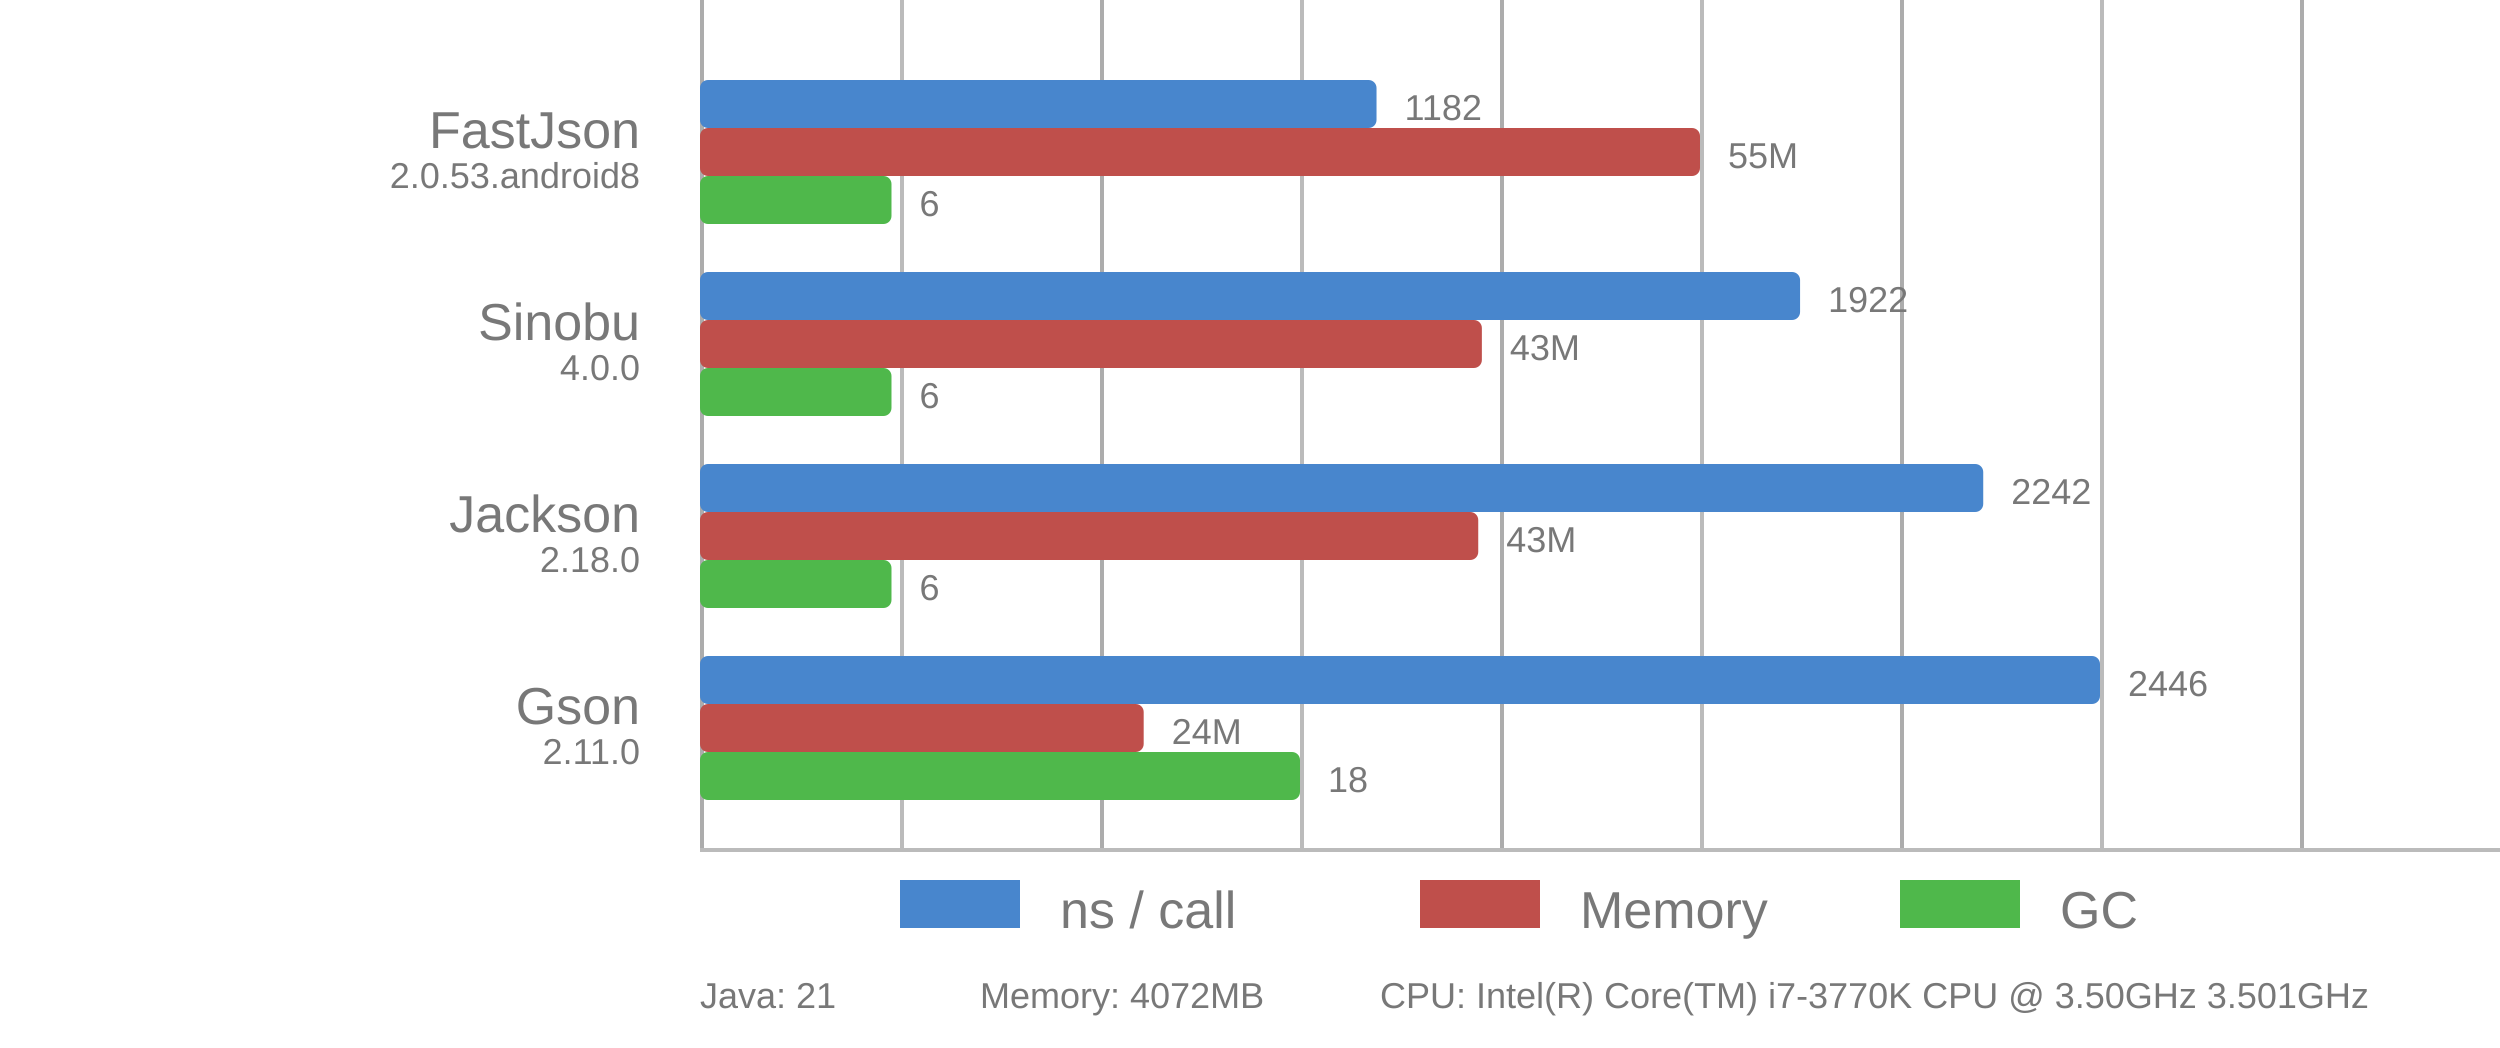
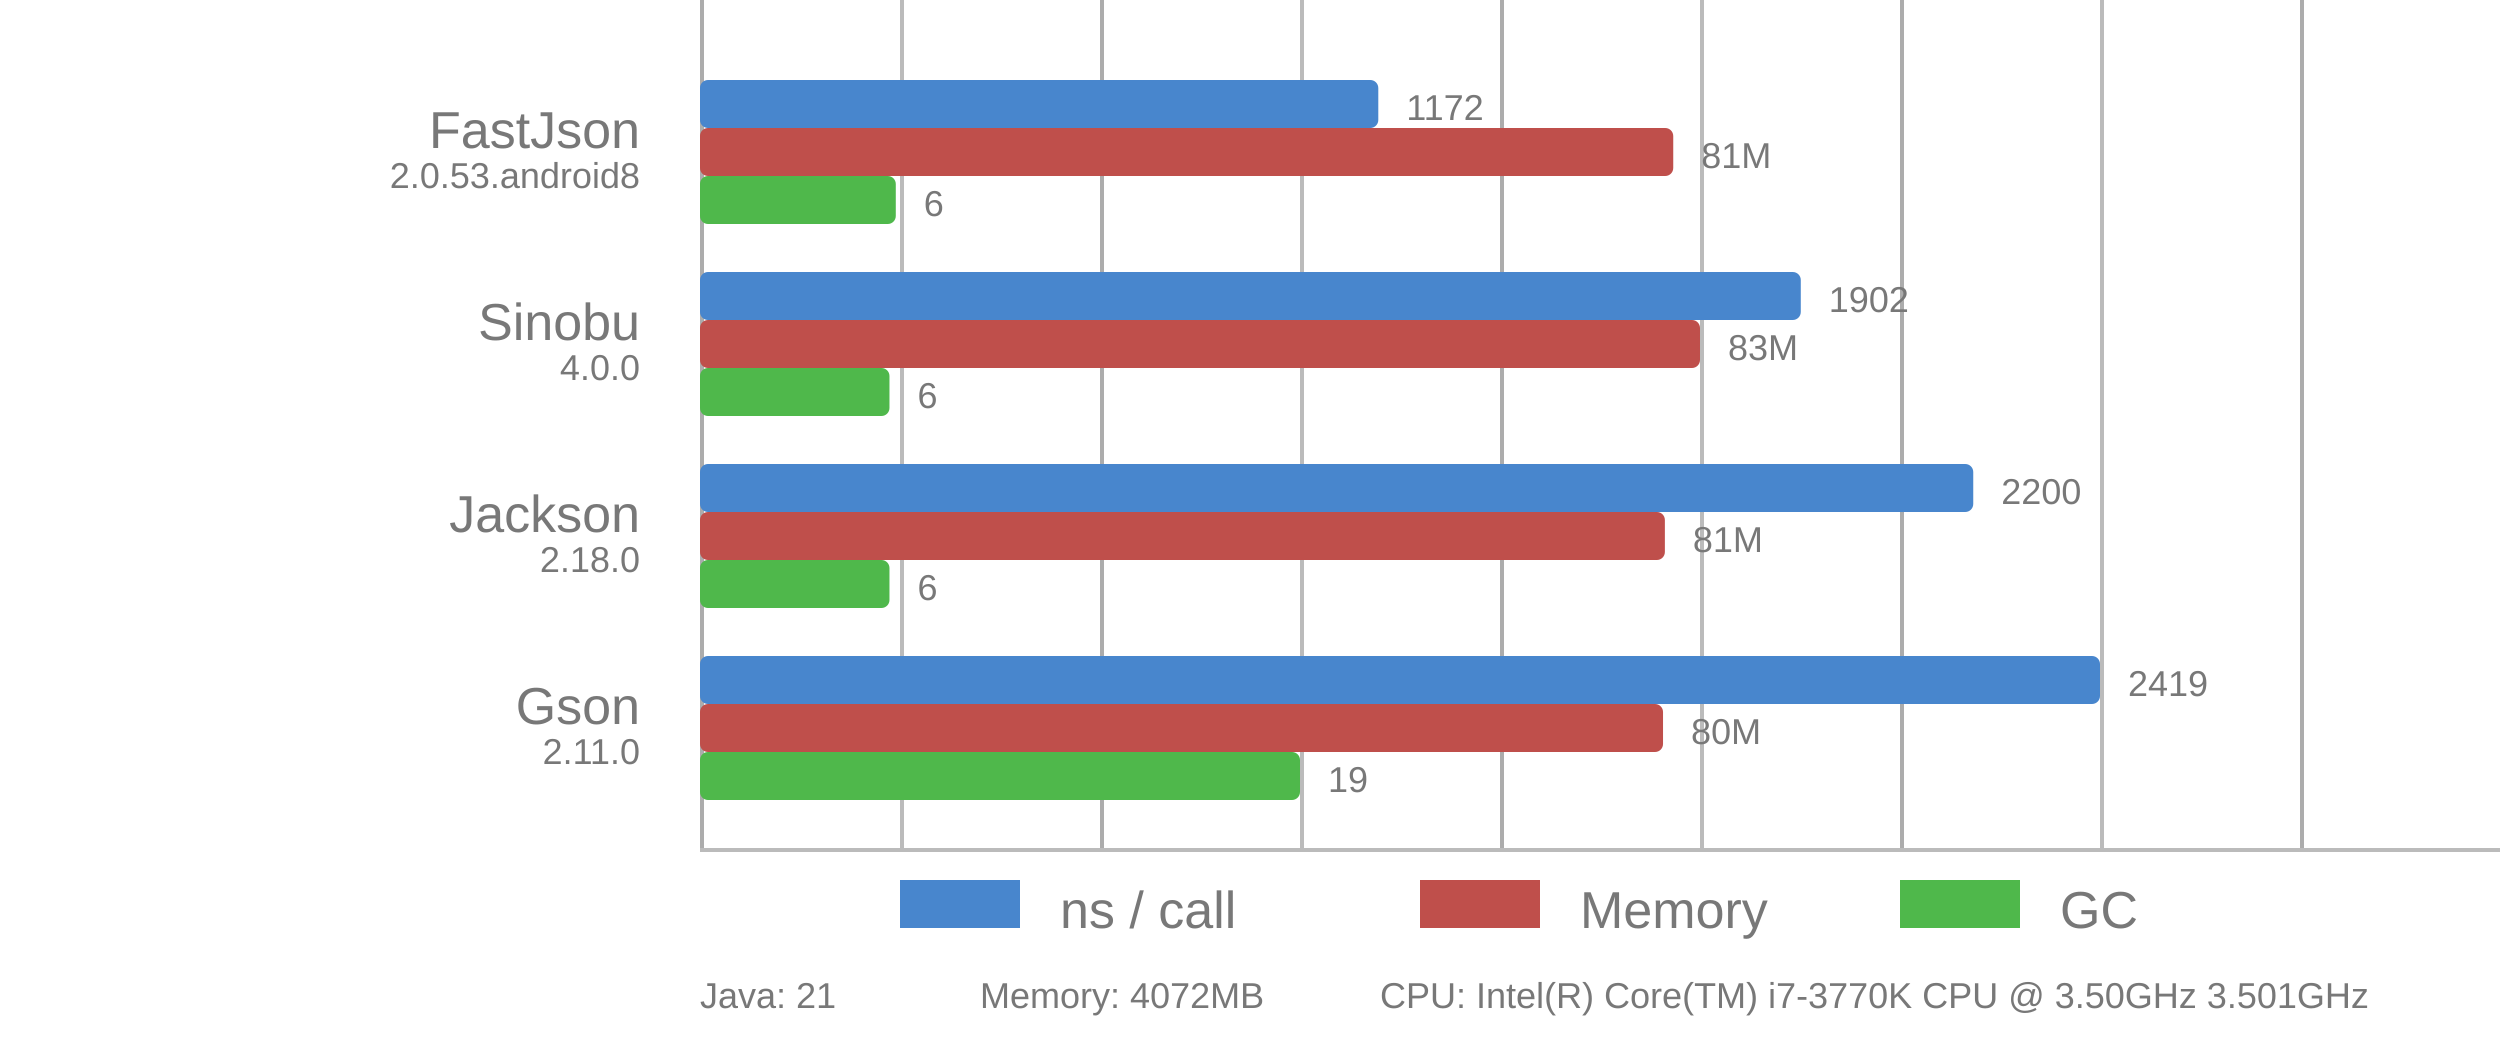
<svg xmlns="http://www.w3.org/2000/svg" viewBox="0 0 625 262">
  <style>
      text {
          font-family: Arial;
          font-size: 13px;
          fill: #787878;
      }

      .desc {
          font-size: 9px;
      }

      .vline {
          fill: #acacac;
          stroke: none;
          stroke-width: 0;
      }

      .subline {
          fill: #bbb;
          stroke: none;
          stroke-width: 0;
      }

      .call {
          fill: #4886CD;
          stroke-linejoin: round;
          height: 12px;
      }

      .gc {
          fill: #4FB84B;
          stroke-linejoin: round;
          height: 12px;
      }

      .memory {
          fill: #BF4F4B;
          stroke-linejoin: round;
          height: 12px;
      }
  </style>
  <g>
    <rect x="175" y="0" width="1" height="212" class="vline" />
    <rect x="275" y="0" width="1" height="212" class="vline" />
    <rect x="375" y="0" width="1" height="212" class="vline" />
    <rect x="475" y="0" width="1" height="212" class="vline" />
    <rect x="575" y="0" width="1" height="212" class="vline" />
    <rect x="225" y="0" width="1" height="212" class="subline" />
    <rect x="325" y="0" width="1" height="212" class="subline" />
    <rect x="425" y="0" width="1" height="212" class="subline" />
    <rect x="525" y="0" width="1" height="212" class="subline" />
    <rect x="175" y="212" width="450" height="1" class="subline" />
    <rect x="225" y="220" width="30" class="call" />
    <text x="265" y="232">ns / call</text>
    <rect x="355" y="220" width="30" class="memory" />
    <text x="395" y="232">Memory</text>
    <rect x="475" y="220" width="30" class="gc" />
    <text x="515" y="232">GC</text>
  </g>
-   <rect x="175" y="20" width="169.133" rx="2" ry="2" class="call" />
-   <rect x="175" y="32" width="250" rx="2" ry="2" class="memory" />
-   <rect x="175" y="44" width="47.872" rx="2" ry="2" class="gc" />
+   <rect x="175" y="20" width="169.574" rx="2" ry="2" class="call" />
+   <rect x="175" y="32" width="243.311" rx="2" ry="2" class="memory" />
+   <rect x="175" y="44" width="48.947" rx="2" ry="2" class="gc" />
  <text x="160" y="37" text-anchor="end">FastJson</text>
  <text x="160" y="47" text-anchor="end" class="desc">2.0.53.android8</text>
-   <text x="351.133" y="30" class="desc">1182</text>
-   <text x="432" y="42" class="desc">55M</text>
-   <text x="229.872" y="54" class="desc">6</text>
-   <rect x="175" y="68" width="275.02" rx="2" ry="2" class="call" />
-   <rect x="175" y="80" width="195.468" rx="2" ry="2" class="memory" />
-   <rect x="175" y="92" width="47.872" rx="2" ry="2" class="gc" />
+   <text x="351.574" y="30" class="desc">1172</text>
+   <text x="425.311" y="42" class="desc">81M</text>
+   <text x="230.947" y="54" class="desc">6</text>
+   <rect x="175" y="68" width="275.196" rx="2" ry="2" class="call" />
+   <rect x="175" y="80" width="250" rx="2" ry="2" class="memory" />
+   <rect x="175" y="92" width="47.368" rx="2" ry="2" class="gc" />
  <text x="160" y="85" text-anchor="end">Sinobu</text>
  <text x="160" y="95" text-anchor="end" class="desc">4.0.0</text>
-   <text x="457.02" y="78" class="desc">1922</text>
-   <text x="377.468" y="90" class="desc">43M</text>
-   <text x="229.872" y="102" class="desc">6</text>
-   <rect x="175" y="116" width="320.809" rx="2" ry="2" class="call" />
-   <rect x="175" y="128" width="194.562" rx="2" ry="2" class="memory" />
-   <rect x="175" y="140" width="47.872" rx="2" ry="2" class="gc" />
+   <text x="457.196" y="78" class="desc">1902</text>
+   <text x="432" y="90" class="desc">83M</text>
+   <text x="229.368" y="102" class="desc">6</text>
+   <rect x="175" y="116" width="318.313" rx="2" ry="2" class="call" />
+   <rect x="175" y="128" width="241.22" rx="2" ry="2" class="memory" />
+   <rect x="175" y="140" width="47.368" rx="2" ry="2" class="gc" />
  <text x="160" y="133" text-anchor="end">Jackson</text>
  <text x="160" y="143" text-anchor="end" class="desc">2.18.0</text>
-   <text x="502.809" y="126" class="desc">2242</text>
-   <text x="376.562" y="138" class="desc">43M</text>
-   <text x="229.872" y="150" class="desc">6</text>
+   <text x="500.313" y="126" class="desc">2200</text>
+   <text x="423.22" y="138" class="desc">81M</text>
+   <text x="229.368" y="150" class="desc">6</text>
  <rect x="175" y="164" width="350" rx="2" ry="2" class="call" />
-   <rect x="175" y="176" width="110.921" rx="2" ry="2" class="memory" />
+   <rect x="175" y="176" width="240.757" rx="2" ry="2" class="memory" />
  <rect x="175" y="188" width="150" rx="2" ry="2" class="gc" />
  <text x="160" y="181" text-anchor="end">Gson</text>
  <text x="160" y="191" text-anchor="end" class="desc">2.11.0</text>
-   <text x="532" y="174" class="desc">2446</text>
-   <text x="292.921" y="186" class="desc">24M</text>
-   <text x="332" y="198" class="desc">18</text>
+   <text x="532" y="174" class="desc">2419</text>
+   <text x="422.757" y="186" class="desc">80M</text>
+   <text x="332" y="198" class="desc">19</text>
  <text x="175" y="252" class="desc">Java: 21</text>
  <text x="245" y="252" class="desc">Memory: 4072MB</text>
  <text x="345" y="252" class="desc">CPU: Intel(R) Core(TM) i7-3770K CPU @ 3.50GHz 3.501GHz</text>
</svg>
